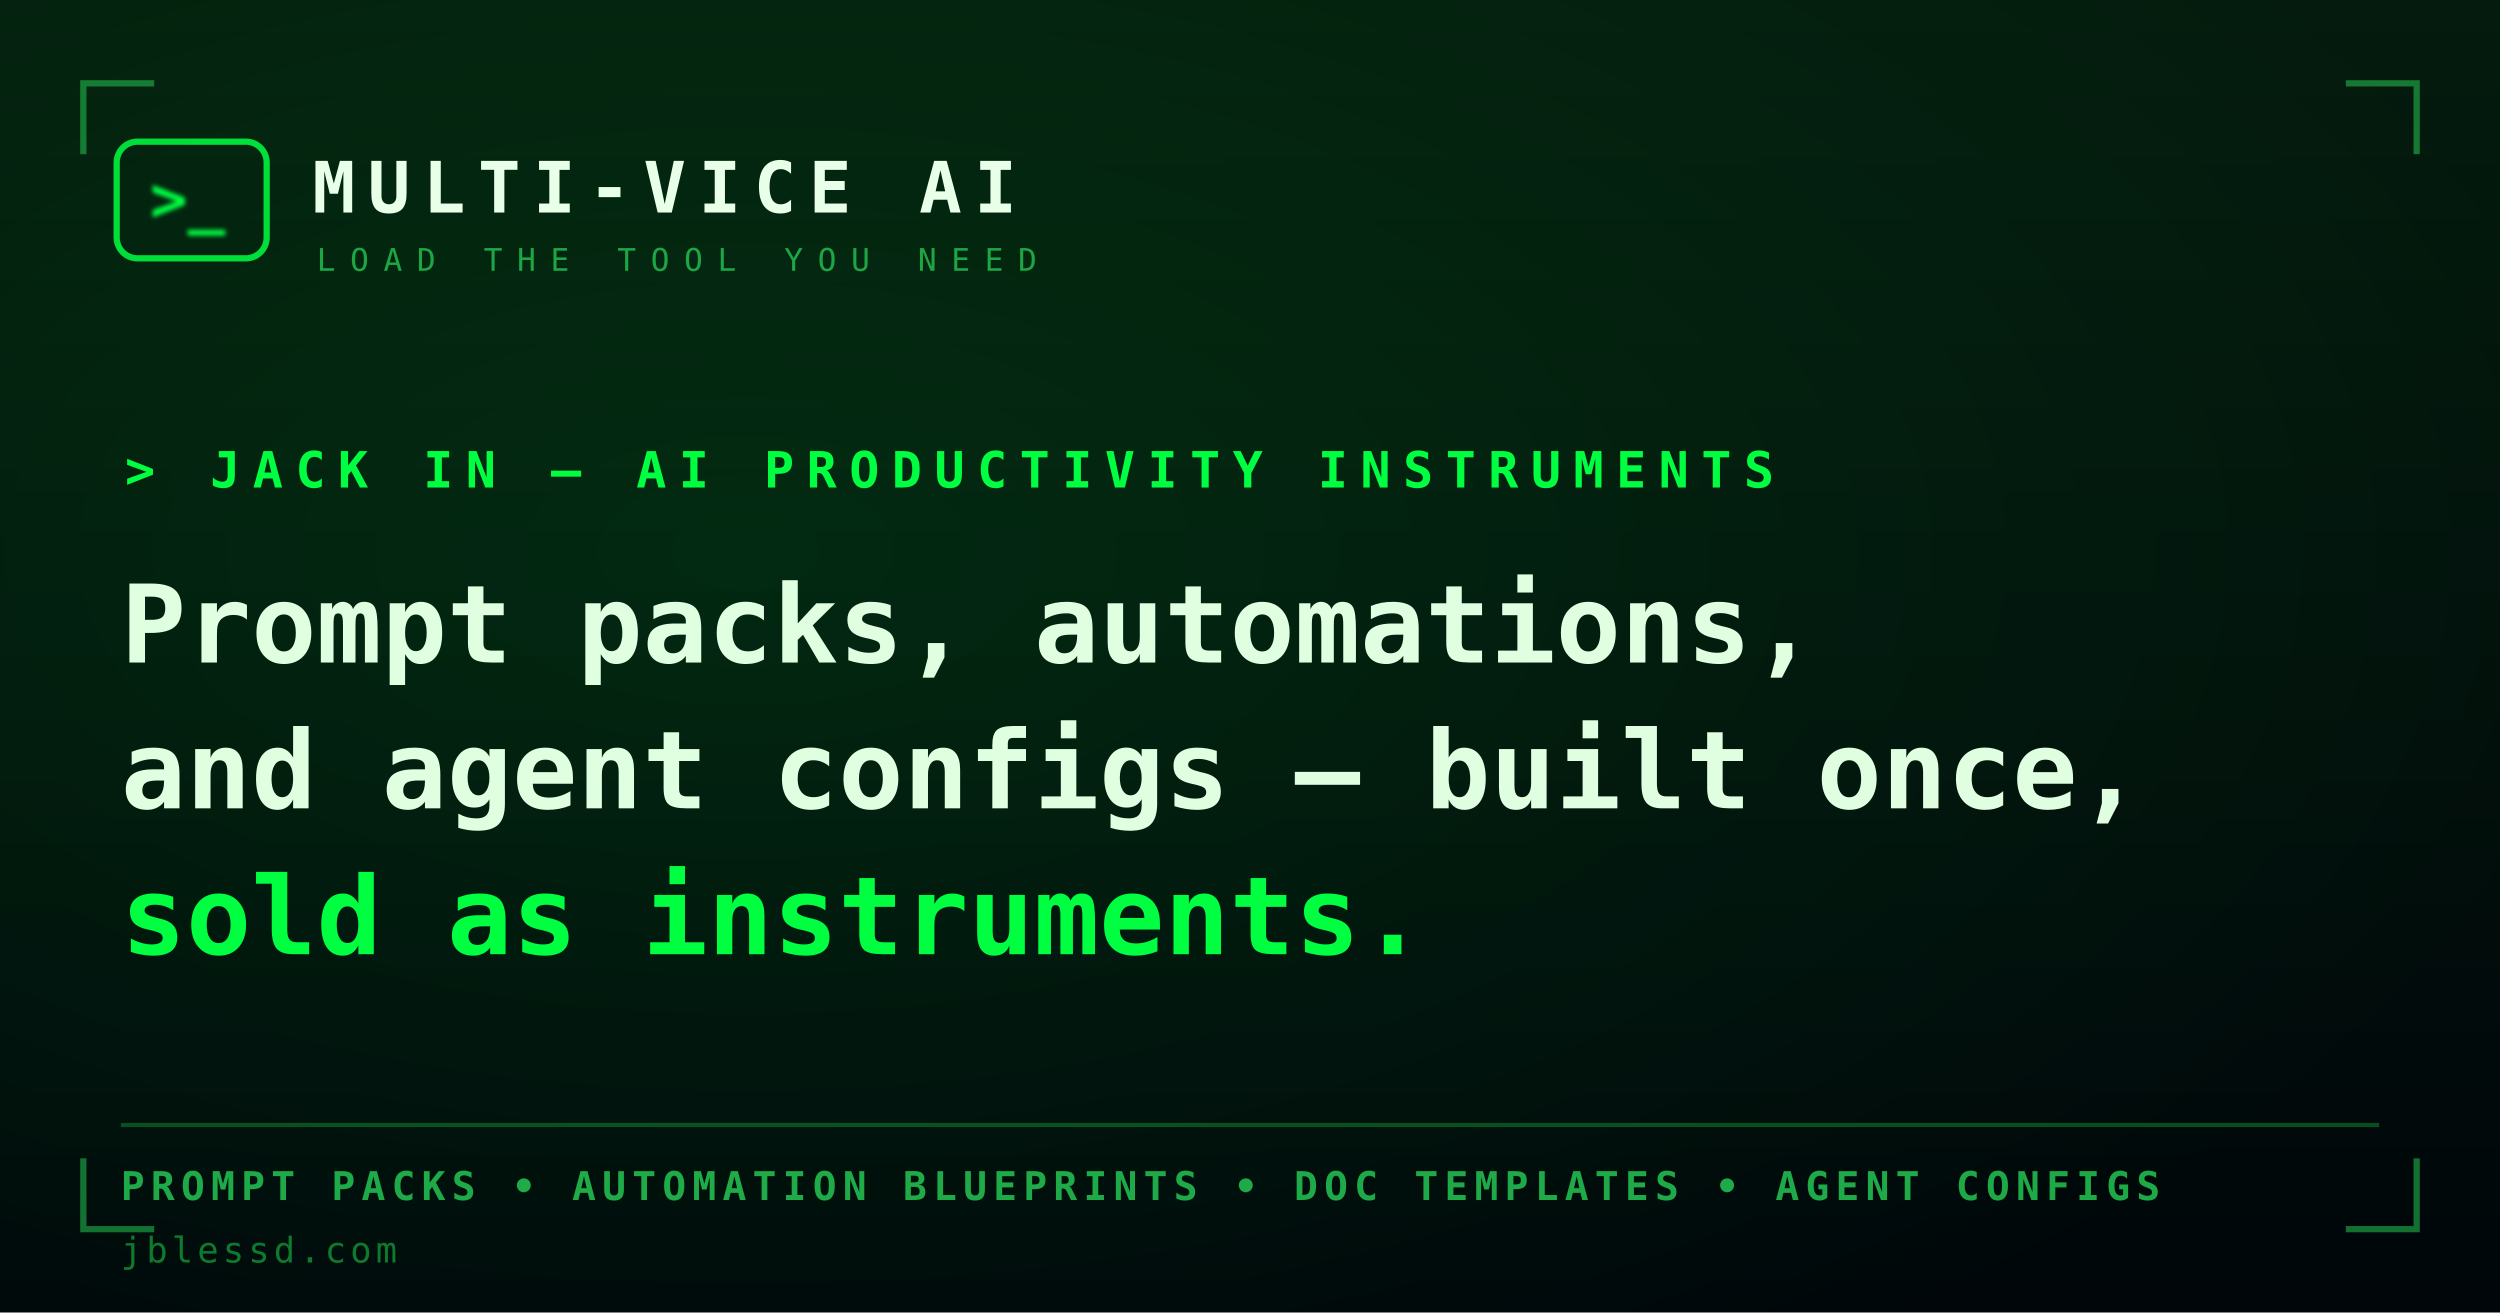
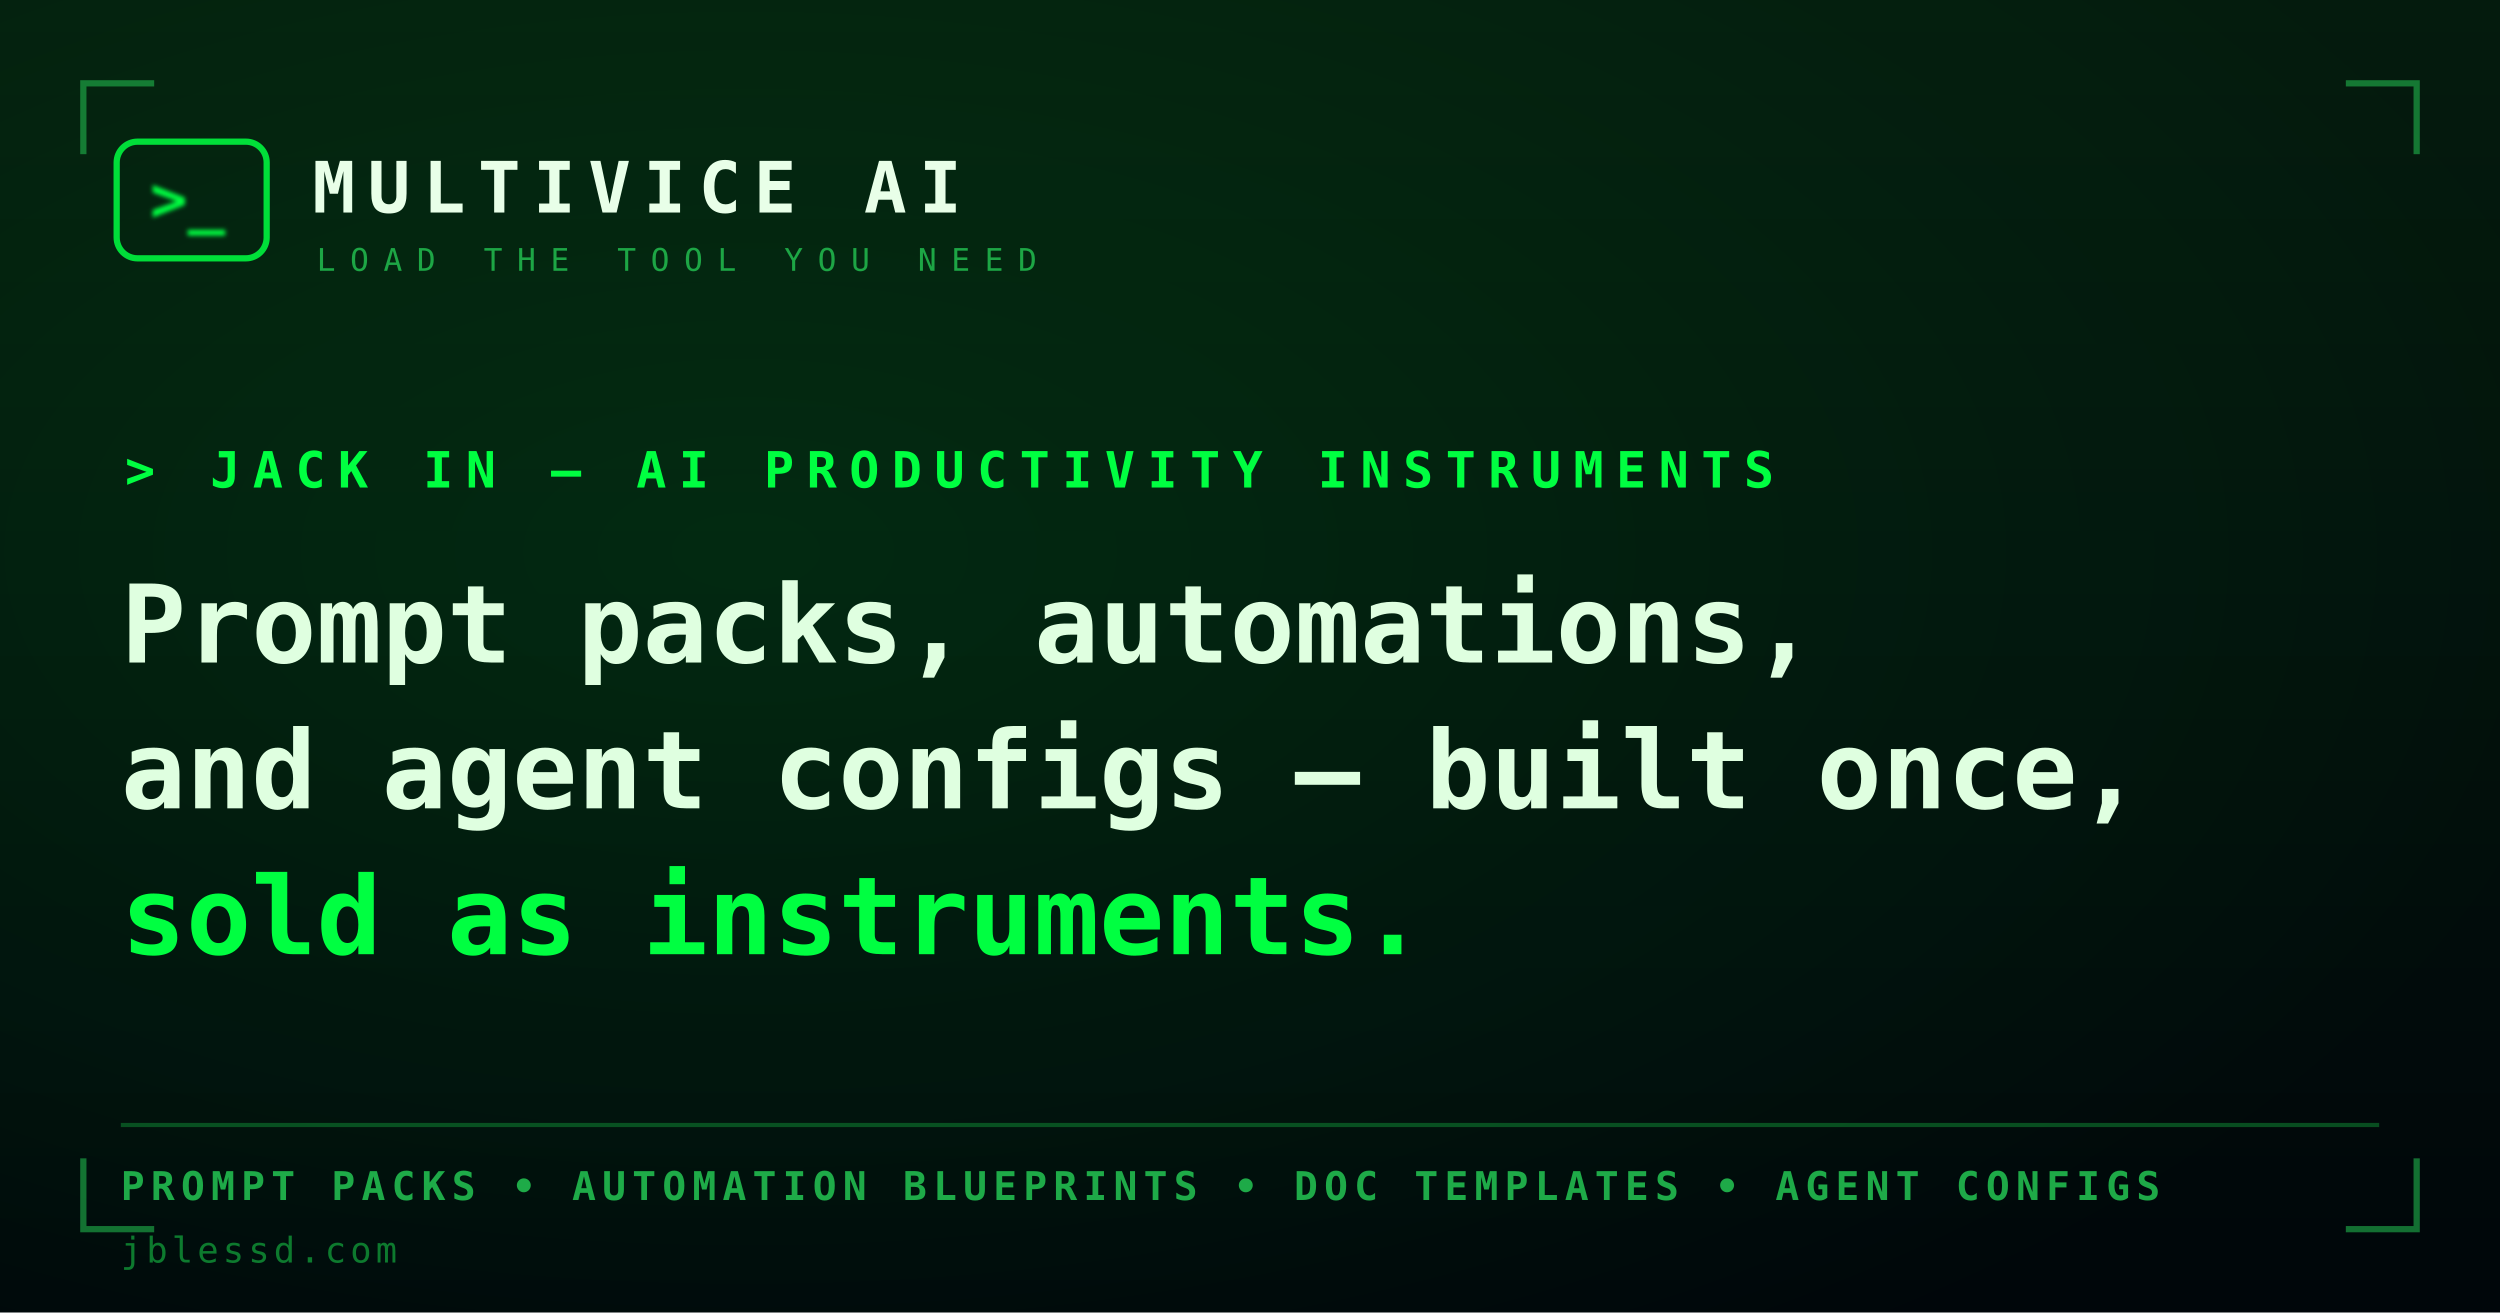
<svg xmlns="http://www.w3.org/2000/svg" width="1200" height="630" viewBox="0 0 1200 630">
  <defs>
    <linearGradient id="bg" x1="0" y1="0" x2="0" y2="1">
      <stop offset="0" stop-color="#041b0d" />
      <stop offset="1" stop-color="#00060a" />
    </linearGradient>
    <radialGradient id="glow" cx="30%" cy="42%" r="75%">
      <stop offset="0" stop-color="#00ff41" stop-opacity=".10" />
      <stop offset="1" stop-color="#00ff41" stop-opacity="0" />
    </radialGradient>
    <filter id="soft" x="-20%" y="-20%" width="140%" height="140%">
      <feGaussianBlur stdDeviation="1.1" />
    </filter>
  </defs>
  <rect width="1200" height="630" fill="url(#bg)" />
  <rect width="1200" height="630" fill="url(#glow)" />
  <g stroke="#23C552" stroke-width="3" fill="none" opacity=".55">
    <path d="M40 74 V40 H74" />
    <path d="M1160 74 V40 H1126" />
    <path d="M40 556 V590 H74" />
    <path d="M1160 556 V590 H1126" />
  </g>
  <g transform="translate(56,68)">
    <rect width="72" height="56" rx="10" fill="none" stroke="#00FF41" stroke-width="3" opacity=".85" />
    <text x="16" y="38" font-family="DejaVu Sans Mono, monospace" font-size="30" font-weight="bold" fill="#00FF41" filter="url(#soft)">&gt;_</text>
  </g>
-   <text x="150" y="102" font-family="DejaVu Sans Mono, monospace" font-size="34" font-weight="bold" letter-spacing="6" fill="#e8ffe8">MULTI-VICE AI</text>
+   <text x="150" y="102" font-family="DejaVu Sans Mono, monospace" font-size="34" font-weight="bold" letter-spacing="6" fill="#e8ffe8">MULTIVICE AI</text>
  <text x="152" y="130" font-family="DejaVu Sans Mono, monospace" font-size="15" letter-spacing="7" fill="#23C552" opacity=".8">LOAD THE TOOL YOU NEED</text>
  <text x="60" y="234" font-family="DejaVu Sans Mono, monospace" font-size="24" font-weight="bold" letter-spacing="6" fill="#00FF41">&gt; JACK IN — AI PRODUCTIVITY INSTRUMENTS</text>
  <g font-family="DejaVu Sans Mono, monospace" font-size="52" font-weight="bold" fill="#dfffe0">
    <text x="58" y="318">Prompt packs, automations,</text>
    <text x="58" y="388">and agent configs — built once,</text>
    <text x="58" y="458" fill="#00FF41">sold as instruments.</text>
  </g>
  <line x1="58" y1="540" x2="1142" y2="540" stroke="#0d7a2e" stroke-width="2" opacity=".6" />
  <text x="58" y="576" font-family="DejaVu Sans Mono, monospace" font-size="19" font-weight="bold" letter-spacing="3" fill="#23C552" opacity=".85">PROMPT PACKS • AUTOMATION BLUEPRINTS • DOC TEMPLATES • AGENT CONFIGS</text>
  <text x="58" y="606" font-family="DejaVu Sans Mono, monospace" font-size="17" letter-spacing="2" fill="#0d7a2e">jblessd.com</text>
</svg>
